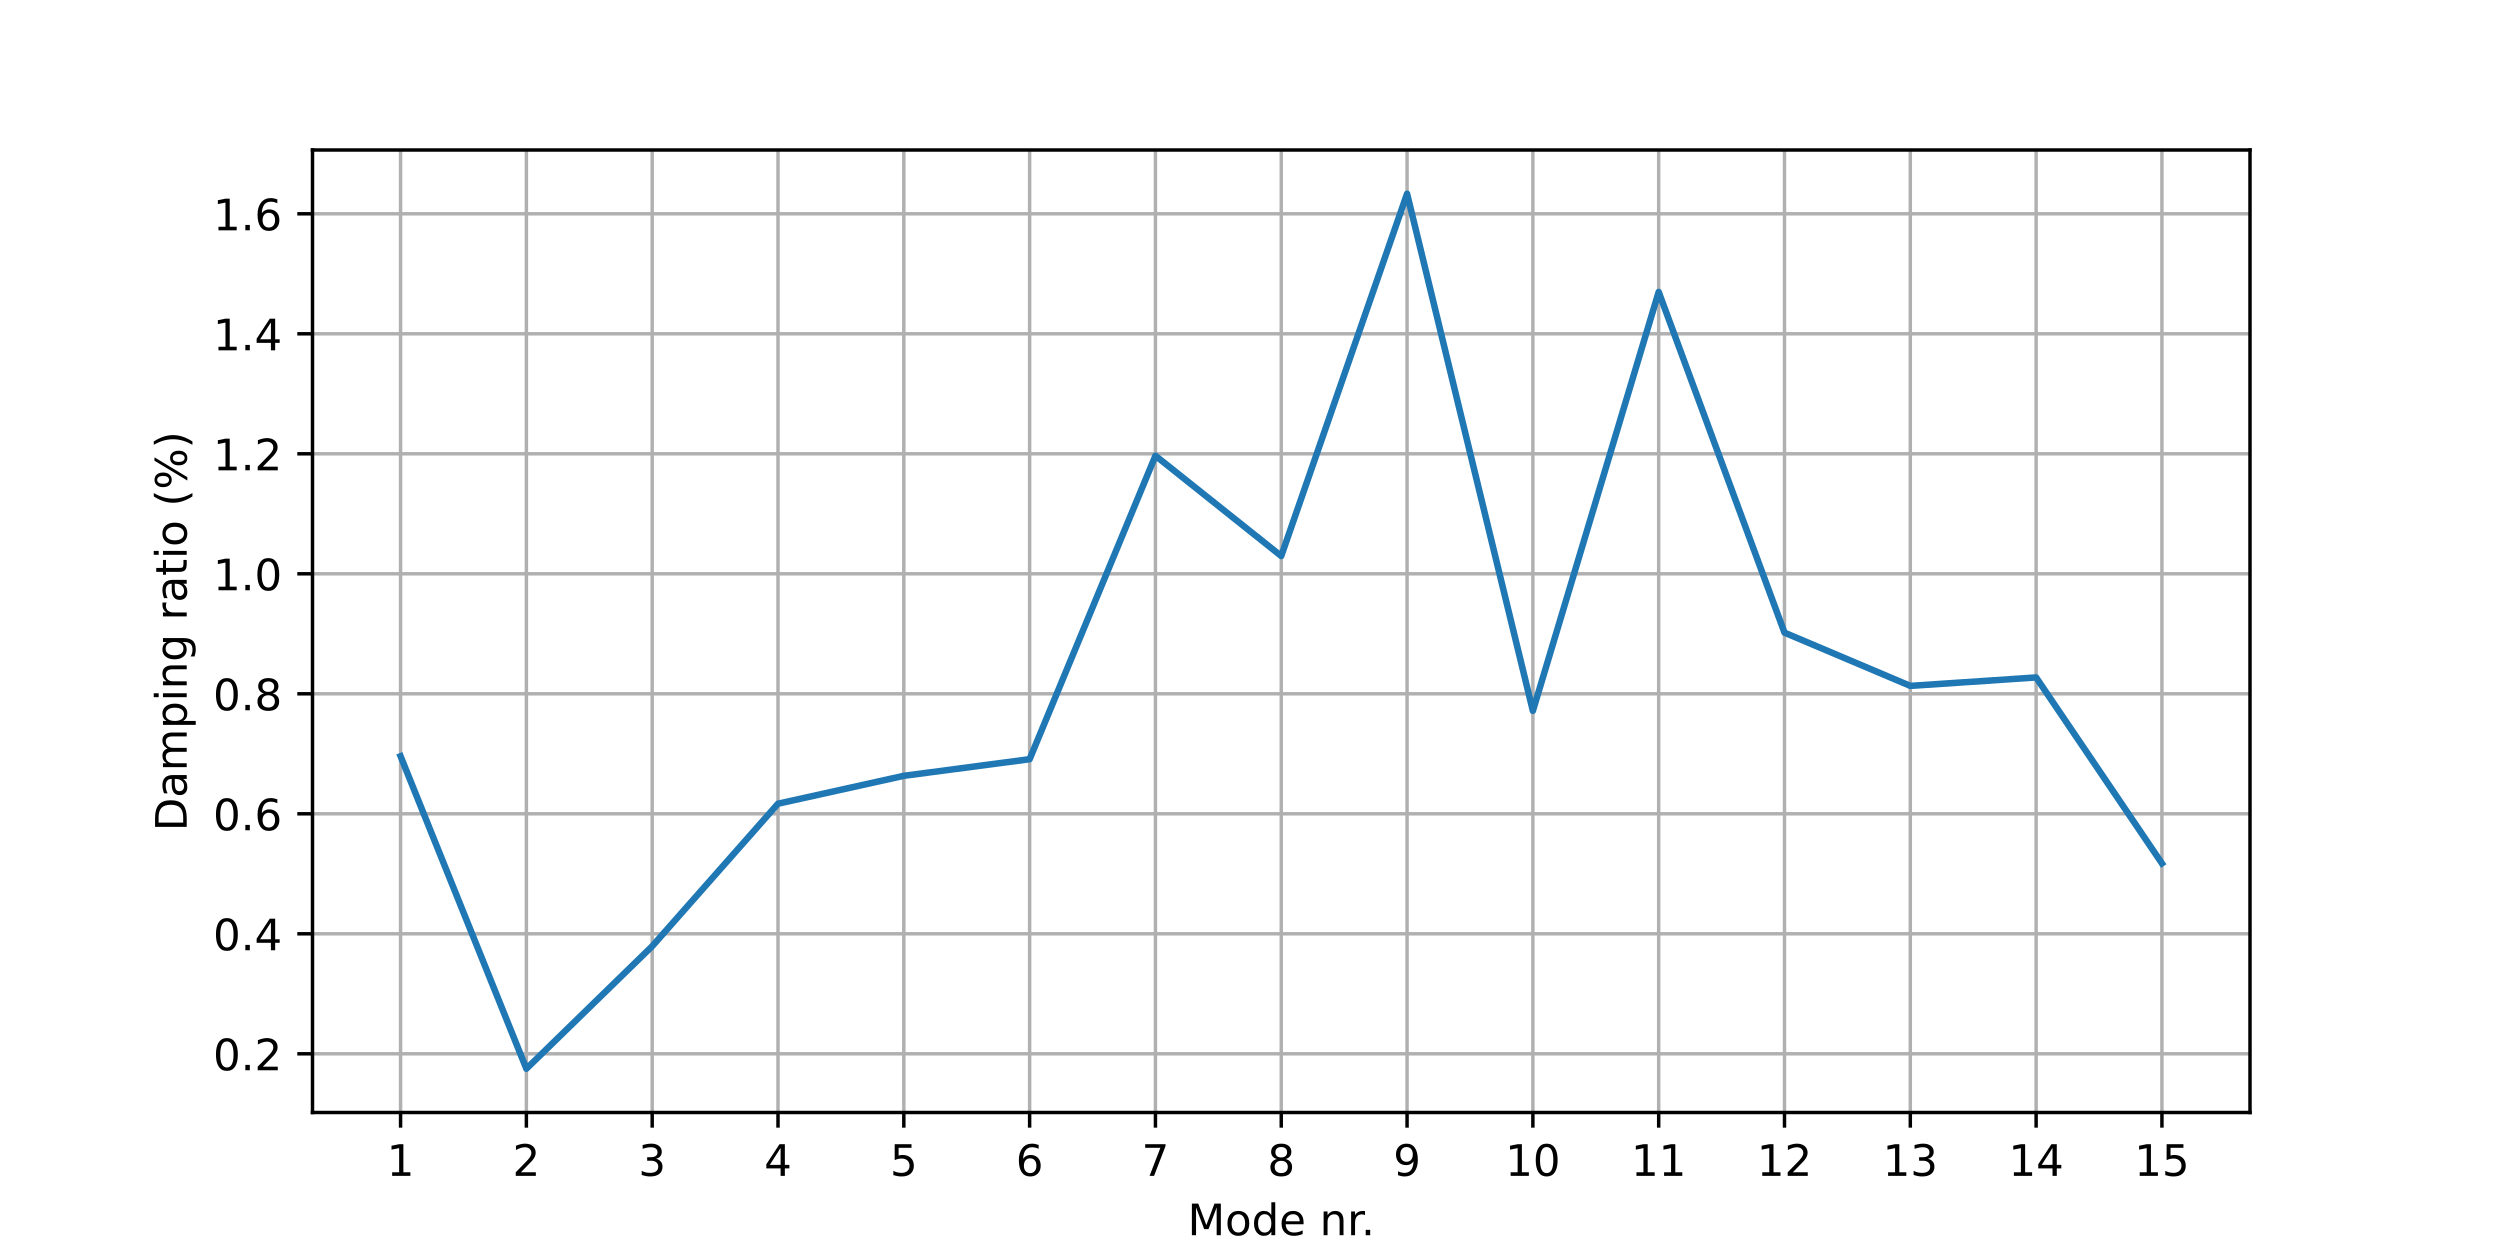
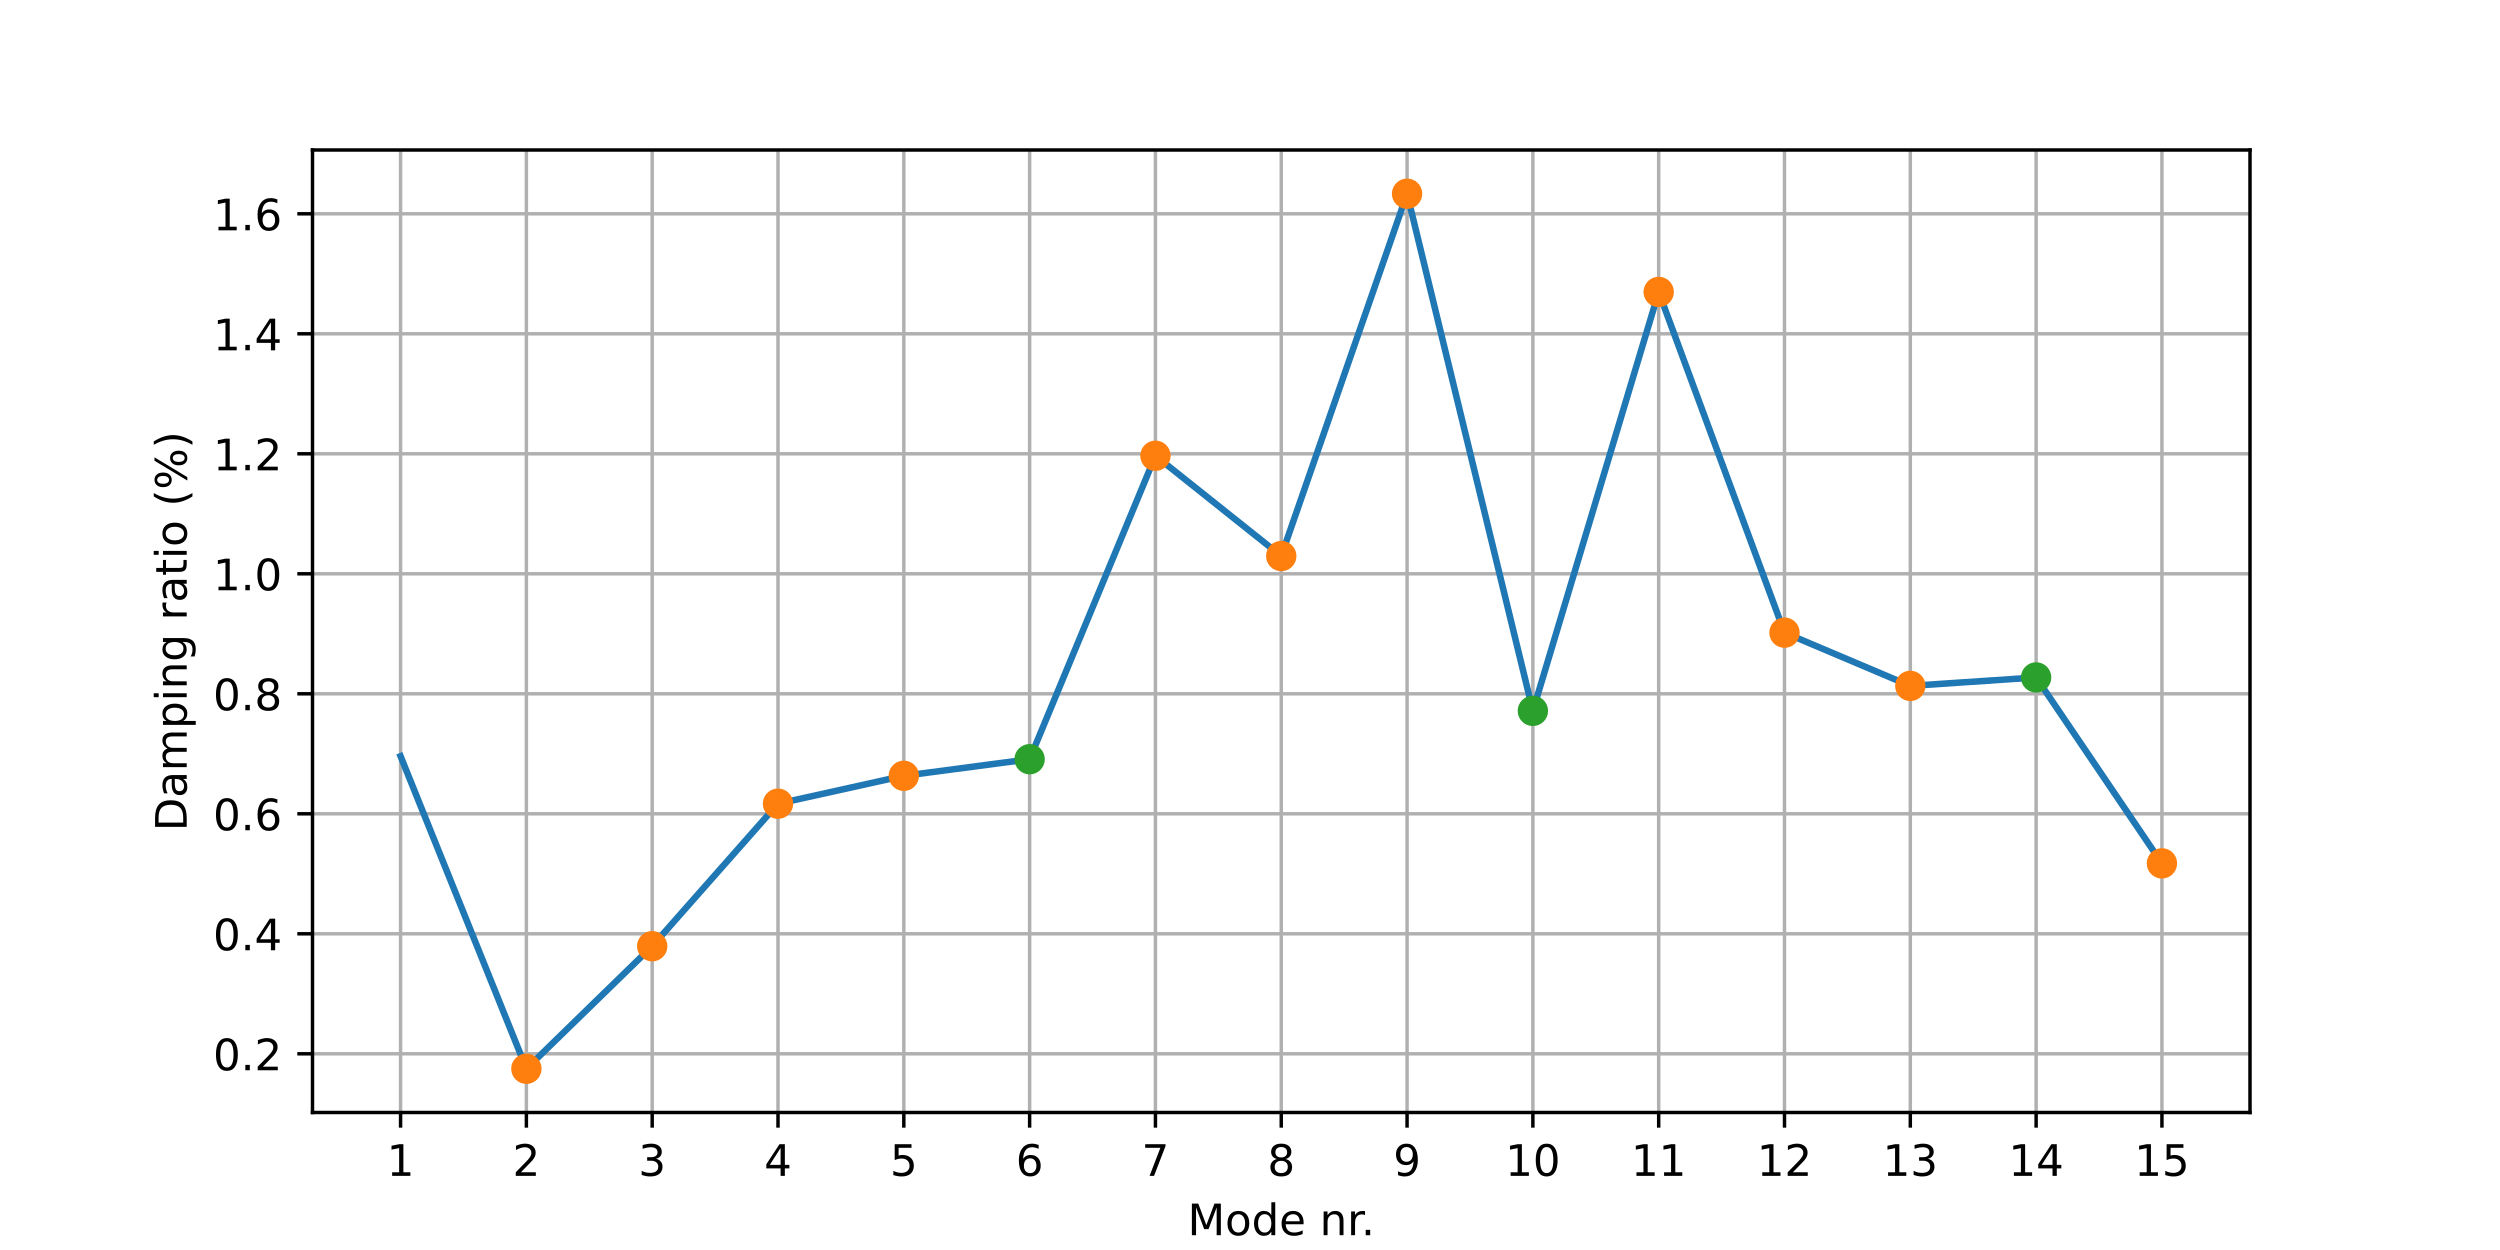
<svg xmlns="http://www.w3.org/2000/svg" xmlns:xlink="http://www.w3.org/1999/xlink" width="576pt" height="288pt" viewBox="0 0 576 288" version="1.1">
  <defs>
    <style type="text/css">*{stroke-linejoin: round; stroke-linecap: butt}</style>
  </defs>
  <g id="figure_1">
    <g id="patch_1">
      <path d="M 0 288  L 576 288  L 576 0  L 0 0  z " style="fill: #ffffff" />
    </g>
    <g id="axes_1">
      <g id="patch_2">
        <path d="M 72 256.32  L 518.4 256.32  L 518.4 34.56  L 72 34.56  z " style="fill: #ffffff" />
      </g>
      <g id="matplotlib.axis_1">
        <g id="xtick_1">
          <g id="line2d_1">
-             <path d="M 92.291 256.32  L 92.291 34.56  " clip-path="url(#p179d48eb1f)" style="fill: none; stroke: #b0b0b0; stroke-width: 0.8; stroke-linecap: square" />
+             <path d="M 92.291 256.32  L 92.291 34.56  " clip-path="url(#p9d456d7a61)" style="fill: none; stroke: #b0b0b0; stroke-width: 0.8; stroke-linecap: square" />
          </g>
          <g id="line2d_2">
            <defs>
-               <path id="mab78b37a7e" d="M 0 0  L 0 3.5  " style="stroke: #000000; stroke-width: 0.8" />
+               <path id="m9a176dfa15" d="M 0 0  L 0 3.5  " style="stroke: #000000; stroke-width: 0.8" />
            </defs>
            <g>
-               <use xlink:href="#mab78b37a7e" x="92.291" y="256.32" style="stroke: #000000; stroke-width: 0.8" />
+               <use xlink:href="#m9a176dfa15" x="92.291" y="256.32" style="stroke: #000000; stroke-width: 0.8" />
            </g>
          </g>
          <g id="text_1">
            <g transform="translate(89.10966 270.9184) scale(0.1 -0.1)">
              <defs>
                <path id="DejaVuSans-31" d="M 794 531  L 1825 531  L 1825 4091  L 703 3866  L 703 4441  L 1819 4666  L 2450 4666  L 2450 531  L 3481 531  L 3481 0  L 794 0  L 794 531  z " transform="scale(0.015625)" />
              </defs>
              <use xlink:href="#DejaVuSans-31" />
            </g>
          </g>
        </g>
        <g id="xtick_2">
          <g id="line2d_3">
-             <path d="M 121.278 256.32  L 121.278 34.56  " clip-path="url(#p179d48eb1f)" style="fill: none; stroke: #b0b0b0; stroke-width: 0.8; stroke-linecap: square" />
+             <path d="M 121.278 256.32  L 121.278 34.56  " clip-path="url(#p9d456d7a61)" style="fill: none; stroke: #b0b0b0; stroke-width: 0.8; stroke-linecap: square" />
          </g>
          <g id="line2d_4">
            <g>
-               <use xlink:href="#mab78b37a7e" x="121.278" y="256.32" style="stroke: #000000; stroke-width: 0.8" />
+               <use xlink:href="#m9a176dfa15" x="121.278" y="256.32" style="stroke: #000000; stroke-width: 0.8" />
            </g>
          </g>
          <g id="text_2">
            <g transform="translate(118.0967 270.9184) scale(0.1 -0.1)">
              <defs>
                <path id="DejaVuSans-32" d="M 1228 531  L 3431 531  L 3431 0  L 469 0  L 469 531  Q 828 903 1448 1529  Q 2069 2156 2228 2338  Q 2531 2678 2651 2914  Q 2772 3150 2772 3378  Q 2772 3750 2511 3984  Q 2250 4219 1831 4219  Q 1534 4219 1204 4116  Q 875 4013 500 3803  L 500 4441  Q 881 4594 1212 4672  Q 1544 4750 1819 4750  Q 2544 4750 2975 4387  Q 3406 4025 3406 3419  Q 3406 3131 3298 2873  Q 3191 2616 2906 2266  Q 2828 2175 2409 1742  Q 1991 1309 1228 531  z " transform="scale(0.015625)" />
              </defs>
              <use xlink:href="#DejaVuSans-32" />
            </g>
          </g>
        </g>
        <g id="xtick_3">
          <g id="line2d_5">
-             <path d="M 150.265 256.32  L 150.265 34.56  " clip-path="url(#p179d48eb1f)" style="fill: none; stroke: #b0b0b0; stroke-width: 0.8; stroke-linecap: square" />
+             <path d="M 150.265 256.32  L 150.265 34.56  " clip-path="url(#p9d456d7a61)" style="fill: none; stroke: #b0b0b0; stroke-width: 0.8; stroke-linecap: square" />
          </g>
          <g id="line2d_6">
            <g>
-               <use xlink:href="#mab78b37a7e" x="150.265" y="256.32" style="stroke: #000000; stroke-width: 0.8" />
+               <use xlink:href="#m9a176dfa15" x="150.265" y="256.32" style="stroke: #000000; stroke-width: 0.8" />
            </g>
          </g>
          <g id="text_3">
            <g transform="translate(147.0837 270.9184) scale(0.1 -0.1)">
              <defs>
                <path id="DejaVuSans-33" d="M 2597 2516  Q 3050 2419 3304 2112  Q 3559 1806 3559 1356  Q 3559 666 3084 287  Q 2609 -91 1734 -91  Q 1441 -91 1130 -33  Q 819 25 488 141  L 488 750  Q 750 597 1062 519  Q 1375 441 1716 441  Q 2309 441 2620 675  Q 2931 909 2931 1356  Q 2931 1769 2642 2001  Q 2353 2234 1838 2234  L 1294 2234  L 1294 2753  L 1863 2753  Q 2328 2753 2575 2939  Q 2822 3125 2822 3475  Q 2822 3834 2567 4026  Q 2313 4219 1838 4219  Q 1578 4219 1281 4162  Q 984 4106 628 3988  L 628 4550  Q 988 4650 1302 4700  Q 1616 4750 1894 4750  Q 2613 4750 3031 4423  Q 3450 4097 3450 3541  Q 3450 3153 3228 2886  Q 3006 2619 2597 2516  z " transform="scale(0.015625)" />
              </defs>
              <use xlink:href="#DejaVuSans-33" />
            </g>
          </g>
        </g>
        <g id="xtick_4">
          <g id="line2d_7">
-             <path d="M 179.252 256.32  L 179.252 34.56  " clip-path="url(#p179d48eb1f)" style="fill: none; stroke: #b0b0b0; stroke-width: 0.8; stroke-linecap: square" />
+             <path d="M 179.252 256.32  L 179.252 34.56  " clip-path="url(#p9d456d7a61)" style="fill: none; stroke: #b0b0b0; stroke-width: 0.8; stroke-linecap: square" />
          </g>
          <g id="line2d_8">
            <g>
-               <use xlink:href="#mab78b37a7e" x="179.252" y="256.32" style="stroke: #000000; stroke-width: 0.8" />
+               <use xlink:href="#m9a176dfa15" x="179.252" y="256.32" style="stroke: #000000; stroke-width: 0.8" />
            </g>
          </g>
          <g id="text_4">
            <g transform="translate(176.0707 270.9184) scale(0.1 -0.1)">
              <defs>
                <path id="DejaVuSans-34" d="M 2419 4116  L 825 1625  L 2419 1625  L 2419 4116  z M 2253 4666  L 3047 4666  L 3047 1625  L 3713 1625  L 3713 1100  L 3047 1100  L 3047 0  L 2419 0  L 2419 1100  L 313 1100  L 313 1709  L 2253 4666  z " transform="scale(0.015625)" />
              </defs>
              <use xlink:href="#DejaVuSans-34" />
            </g>
          </g>
        </g>
        <g id="xtick_5">
          <g id="line2d_9">
-             <path d="M 208.239 256.32  L 208.239 34.56  " clip-path="url(#p179d48eb1f)" style="fill: none; stroke: #b0b0b0; stroke-width: 0.8; stroke-linecap: square" />
+             <path d="M 208.239 256.32  L 208.239 34.56  " clip-path="url(#p9d456d7a61)" style="fill: none; stroke: #b0b0b0; stroke-width: 0.8; stroke-linecap: square" />
          </g>
          <g id="line2d_10">
            <g>
-               <use xlink:href="#mab78b37a7e" x="208.239" y="256.32" style="stroke: #000000; stroke-width: 0.8" />
+               <use xlink:href="#m9a176dfa15" x="208.239" y="256.32" style="stroke: #000000; stroke-width: 0.8" />
            </g>
          </g>
          <g id="text_5">
            <g transform="translate(205.0577 270.9184) scale(0.1 -0.1)">
              <defs>
                <path id="DejaVuSans-35" d="M 691 4666  L 3169 4666  L 3169 4134  L 1269 4134  L 1269 2991  Q 1406 3038 1543 3061  Q 1681 3084 1819 3084  Q 2600 3084 3056 2656  Q 3513 2228 3513 1497  Q 3513 744 3044 326  Q 2575 -91 1722 -91  Q 1428 -91 1123 -41  Q 819 9 494 109  L 494 744  Q 775 591 1075 516  Q 1375 441 1709 441  Q 2250 441 2565 725  Q 2881 1009 2881 1497  Q 2881 1984 2565 2268  Q 2250 2553 1709 2553  Q 1456 2553 1204 2497  Q 953 2441 691 2322  L 691 4666  z " transform="scale(0.015625)" />
              </defs>
              <use xlink:href="#DejaVuSans-35" />
            </g>
          </g>
        </g>
        <g id="xtick_6">
          <g id="line2d_11">
-             <path d="M 237.226 256.32  L 237.226 34.56  " clip-path="url(#p179d48eb1f)" style="fill: none; stroke: #b0b0b0; stroke-width: 0.8; stroke-linecap: square" />
+             <path d="M 237.226 256.32  L 237.226 34.56  " clip-path="url(#p9d456d7a61)" style="fill: none; stroke: #b0b0b0; stroke-width: 0.8; stroke-linecap: square" />
          </g>
          <g id="line2d_12">
            <g>
-               <use xlink:href="#mab78b37a7e" x="237.226" y="256.32" style="stroke: #000000; stroke-width: 0.8" />
+               <use xlink:href="#m9a176dfa15" x="237.226" y="256.32" style="stroke: #000000; stroke-width: 0.8" />
            </g>
          </g>
          <g id="text_6">
            <g transform="translate(234.0447 270.9184) scale(0.1 -0.1)">
              <defs>
                <path id="DejaVuSans-36" d="M 2113 2584  Q 1688 2584 1439 2293  Q 1191 2003 1191 1497  Q 1191 994 1439 701  Q 1688 409 2113 409  Q 2538 409 2786 701  Q 3034 994 3034 1497  Q 3034 2003 2786 2293  Q 2538 2584 2113 2584  z M 3366 4563  L 3366 3988  Q 3128 4100 2886 4159  Q 2644 4219 2406 4219  Q 1781 4219 1451 3797  Q 1122 3375 1075 2522  Q 1259 2794 1537 2939  Q 1816 3084 2150 3084  Q 2853 3084 3261 2657  Q 3669 2231 3669 1497  Q 3669 778 3244 343  Q 2819 -91 2113 -91  Q 1303 -91 875 529  Q 447 1150 447 2328  Q 447 3434 972 4092  Q 1497 4750 2381 4750  Q 2619 4750 2861 4703  Q 3103 4656 3366 4563  z " transform="scale(0.015625)" />
              </defs>
              <use xlink:href="#DejaVuSans-36" />
            </g>
          </g>
        </g>
        <g id="xtick_7">
          <g id="line2d_13">
-             <path d="M 266.213 256.32  L 266.213 34.56  " clip-path="url(#p179d48eb1f)" style="fill: none; stroke: #b0b0b0; stroke-width: 0.8; stroke-linecap: square" />
+             <path d="M 266.213 256.32  L 266.213 34.56  " clip-path="url(#p9d456d7a61)" style="fill: none; stroke: #b0b0b0; stroke-width: 0.8; stroke-linecap: square" />
          </g>
          <g id="line2d_14">
            <g>
-               <use xlink:href="#mab78b37a7e" x="266.213" y="256.32" style="stroke: #000000; stroke-width: 0.8" />
+               <use xlink:href="#m9a176dfa15" x="266.213" y="256.32" style="stroke: #000000; stroke-width: 0.8" />
            </g>
          </g>
          <g id="text_7">
            <g transform="translate(263.0317 270.9184) scale(0.1 -0.1)">
              <defs>
                <path id="DejaVuSans-37" d="M 525 4666  L 3525 4666  L 3525 4397  L 1831 0  L 1172 0  L 2766 4134  L 525 4134  L 525 4666  z " transform="scale(0.015625)" />
              </defs>
              <use xlink:href="#DejaVuSans-37" />
            </g>
          </g>
        </g>
        <g id="xtick_8">
          <g id="line2d_15">
-             <path d="M 295.2 256.32  L 295.2 34.56  " clip-path="url(#p179d48eb1f)" style="fill: none; stroke: #b0b0b0; stroke-width: 0.8; stroke-linecap: square" />
+             <path d="M 295.2 256.32  L 295.2 34.56  " clip-path="url(#p9d456d7a61)" style="fill: none; stroke: #b0b0b0; stroke-width: 0.8; stroke-linecap: square" />
          </g>
          <g id="line2d_16">
            <g>
-               <use xlink:href="#mab78b37a7e" x="295.2" y="256.32" style="stroke: #000000; stroke-width: 0.8" />
+               <use xlink:href="#m9a176dfa15" x="295.2" y="256.32" style="stroke: #000000; stroke-width: 0.8" />
            </g>
          </g>
          <g id="text_8">
            <g transform="translate(292.0188 270.9184) scale(0.1 -0.1)">
              <defs>
                <path id="DejaVuSans-38" d="M 2034 2216  Q 1584 2216 1326 1975  Q 1069 1734 1069 1313  Q 1069 891 1326 650  Q 1584 409 2034 409  Q 2484 409 2743 651  Q 3003 894 3003 1313  Q 3003 1734 2745 1975  Q 2488 2216 2034 2216  z M 1403 2484  Q 997 2584 770 2862  Q 544 3141 544 3541  Q 544 4100 942 4425  Q 1341 4750 2034 4750  Q 2731 4750 3128 4425  Q 3525 4100 3525 3541  Q 3525 3141 3298 2862  Q 3072 2584 2669 2484  Q 3125 2378 3379 2068  Q 3634 1759 3634 1313  Q 3634 634 3220 271  Q 2806 -91 2034 -91  Q 1263 -91 848 271  Q 434 634 434 1313  Q 434 1759 690 2068  Q 947 2378 1403 2484  z M 1172 3481  Q 1172 3119 1398 2916  Q 1625 2713 2034 2713  Q 2441 2713 2670 2916  Q 2900 3119 2900 3481  Q 2900 3844 2670 4047  Q 2441 4250 2034 4250  Q 1625 4250 1398 4047  Q 1172 3844 1172 3481  z " transform="scale(0.015625)" />
              </defs>
              <use xlink:href="#DejaVuSans-38" />
            </g>
          </g>
        </g>
        <g id="xtick_9">
          <g id="line2d_17">
-             <path d="M 324.187 256.32  L 324.187 34.56  " clip-path="url(#p179d48eb1f)" style="fill: none; stroke: #b0b0b0; stroke-width: 0.8; stroke-linecap: square" />
+             <path d="M 324.187 256.32  L 324.187 34.56  " clip-path="url(#p9d456d7a61)" style="fill: none; stroke: #b0b0b0; stroke-width: 0.8; stroke-linecap: square" />
          </g>
          <g id="line2d_18">
            <g>
-               <use xlink:href="#mab78b37a7e" x="324.187" y="256.32" style="stroke: #000000; stroke-width: 0.8" />
+               <use xlink:href="#m9a176dfa15" x="324.187" y="256.32" style="stroke: #000000; stroke-width: 0.8" />
            </g>
          </g>
          <g id="text_9">
            <g transform="translate(321.0058 270.9184) scale(0.1 -0.1)">
              <defs>
                <path id="DejaVuSans-39" d="M 703 97  L 703 672  Q 941 559 1184 500  Q 1428 441 1663 441  Q 2288 441 2617 861  Q 2947 1281 2994 2138  Q 2813 1869 2534 1725  Q 2256 1581 1919 1581  Q 1219 1581 811 2004  Q 403 2428 403 3163  Q 403 3881 828 4315  Q 1253 4750 1959 4750  Q 2769 4750 3195 4129  Q 3622 3509 3622 2328  Q 3622 1225 3098 567  Q 2575 -91 1691 -91  Q 1453 -91 1209 -44  Q 966 3 703 97  z M 1959 2075  Q 2384 2075 2632 2365  Q 2881 2656 2881 3163  Q 2881 3666 2632 3958  Q 2384 4250 1959 4250  Q 1534 4250 1286 3958  Q 1038 3666 1038 3163  Q 1038 2656 1286 2365  Q 1534 2075 1959 2075  z " transform="scale(0.015625)" />
              </defs>
              <use xlink:href="#DejaVuSans-39" />
            </g>
          </g>
        </g>
        <g id="xtick_10">
          <g id="line2d_19">
-             <path d="M 353.174 256.32  L 353.174 34.56  " clip-path="url(#p179d48eb1f)" style="fill: none; stroke: #b0b0b0; stroke-width: 0.8; stroke-linecap: square" />
+             <path d="M 353.174 256.32  L 353.174 34.56  " clip-path="url(#p9d456d7a61)" style="fill: none; stroke: #b0b0b0; stroke-width: 0.8; stroke-linecap: square" />
          </g>
          <g id="line2d_20">
            <g>
-               <use xlink:href="#mab78b37a7e" x="353.174" y="256.32" style="stroke: #000000; stroke-width: 0.8" />
+               <use xlink:href="#m9a176dfa15" x="353.174" y="256.32" style="stroke: #000000; stroke-width: 0.8" />
            </g>
          </g>
          <g id="text_10">
            <g transform="translate(346.8115 270.9184) scale(0.1 -0.1)">
              <defs>
                <path id="DejaVuSans-30" d="M 2034 4250  Q 1547 4250 1301 3770  Q 1056 3291 1056 2328  Q 1056 1369 1301 889  Q 1547 409 2034 409  Q 2525 409 2770 889  Q 3016 1369 3016 2328  Q 3016 3291 2770 3770  Q 2525 4250 2034 4250  z M 2034 4750  Q 2819 4750 3233 4129  Q 3647 3509 3647 2328  Q 3647 1150 3233 529  Q 2819 -91 2034 -91  Q 1250 -91 836 529  Q 422 1150 422 2328  Q 422 3509 836 4129  Q 1250 4750 2034 4750  z " transform="scale(0.015625)" />
              </defs>
              <use xlink:href="#DejaVuSans-31" />
              <use xlink:href="#DejaVuSans-30" x="63.623" />
            </g>
          </g>
        </g>
        <g id="xtick_11">
          <g id="line2d_21">
-             <path d="M 382.161 256.32  L 382.161 34.56  " clip-path="url(#p179d48eb1f)" style="fill: none; stroke: #b0b0b0; stroke-width: 0.8; stroke-linecap: square" />
+             <path d="M 382.161 256.32  L 382.161 34.56  " clip-path="url(#p9d456d7a61)" style="fill: none; stroke: #b0b0b0; stroke-width: 0.8; stroke-linecap: square" />
          </g>
          <g id="line2d_22">
            <g>
-               <use xlink:href="#mab78b37a7e" x="382.161" y="256.32" style="stroke: #000000; stroke-width: 0.8" />
+               <use xlink:href="#m9a176dfa15" x="382.161" y="256.32" style="stroke: #000000; stroke-width: 0.8" />
            </g>
          </g>
          <g id="text_11">
            <g transform="translate(375.7985 270.9184) scale(0.1 -0.1)">
              <use xlink:href="#DejaVuSans-31" />
              <use xlink:href="#DejaVuSans-31" x="63.623" />
            </g>
          </g>
        </g>
        <g id="xtick_12">
          <g id="line2d_23">
-             <path d="M 411.148 256.32  L 411.148 34.56  " clip-path="url(#p179d48eb1f)" style="fill: none; stroke: #b0b0b0; stroke-width: 0.8; stroke-linecap: square" />
+             <path d="M 411.148 256.32  L 411.148 34.56  " clip-path="url(#p9d456d7a61)" style="fill: none; stroke: #b0b0b0; stroke-width: 0.8; stroke-linecap: square" />
          </g>
          <g id="line2d_24">
            <g>
-               <use xlink:href="#mab78b37a7e" x="411.148" y="256.32" style="stroke: #000000; stroke-width: 0.8" />
+               <use xlink:href="#m9a176dfa15" x="411.148" y="256.32" style="stroke: #000000; stroke-width: 0.8" />
            </g>
          </g>
          <g id="text_12">
            <g transform="translate(404.7856 270.9184) scale(0.1 -0.1)">
              <use xlink:href="#DejaVuSans-31" />
              <use xlink:href="#DejaVuSans-32" x="63.623" />
            </g>
          </g>
        </g>
        <g id="xtick_13">
          <g id="line2d_25">
-             <path d="M 440.135 256.32  L 440.135 34.56  " clip-path="url(#p179d48eb1f)" style="fill: none; stroke: #b0b0b0; stroke-width: 0.8; stroke-linecap: square" />
+             <path d="M 440.135 256.32  L 440.135 34.56  " clip-path="url(#p9d456d7a61)" style="fill: none; stroke: #b0b0b0; stroke-width: 0.8; stroke-linecap: square" />
          </g>
          <g id="line2d_26">
            <g>
-               <use xlink:href="#mab78b37a7e" x="440.135" y="256.32" style="stroke: #000000; stroke-width: 0.8" />
+               <use xlink:href="#m9a176dfa15" x="440.135" y="256.32" style="stroke: #000000; stroke-width: 0.8" />
            </g>
          </g>
          <g id="text_13">
            <g transform="translate(433.7726 270.9184) scale(0.1 -0.1)">
              <use xlink:href="#DejaVuSans-31" />
              <use xlink:href="#DejaVuSans-33" x="63.623" />
            </g>
          </g>
        </g>
        <g id="xtick_14">
          <g id="line2d_27">
-             <path d="M 469.122 256.32  L 469.122 34.56  " clip-path="url(#p179d48eb1f)" style="fill: none; stroke: #b0b0b0; stroke-width: 0.8; stroke-linecap: square" />
+             <path d="M 469.122 256.32  L 469.122 34.56  " clip-path="url(#p9d456d7a61)" style="fill: none; stroke: #b0b0b0; stroke-width: 0.8; stroke-linecap: square" />
          </g>
          <g id="line2d_28">
            <g>
-               <use xlink:href="#mab78b37a7e" x="469.122" y="256.32" style="stroke: #000000; stroke-width: 0.8" />
+               <use xlink:href="#m9a176dfa15" x="469.122" y="256.32" style="stroke: #000000; stroke-width: 0.8" />
            </g>
          </g>
          <g id="text_14">
            <g transform="translate(462.7596 270.9184) scale(0.1 -0.1)">
              <use xlink:href="#DejaVuSans-31" />
              <use xlink:href="#DejaVuSans-34" x="63.623" />
            </g>
          </g>
        </g>
        <g id="xtick_15">
          <g id="line2d_29">
-             <path d="M 498.109 256.32  L 498.109 34.56  " clip-path="url(#p179d48eb1f)" style="fill: none; stroke: #b0b0b0; stroke-width: 0.8; stroke-linecap: square" />
+             <path d="M 498.109 256.32  L 498.109 34.56  " clip-path="url(#p9d456d7a61)" style="fill: none; stroke: #b0b0b0; stroke-width: 0.8; stroke-linecap: square" />
          </g>
          <g id="line2d_30">
            <g>
-               <use xlink:href="#mab78b37a7e" x="498.109" y="256.32" style="stroke: #000000; stroke-width: 0.8" />
+               <use xlink:href="#m9a176dfa15" x="498.109" y="256.32" style="stroke: #000000; stroke-width: 0.8" />
            </g>
          </g>
          <g id="text_15">
            <g transform="translate(491.7466 270.9184) scale(0.1 -0.1)">
              <use xlink:href="#DejaVuSans-31" />
              <use xlink:href="#DejaVuSans-35" x="63.623" />
            </g>
          </g>
        </g>
        <g id="text_16">
          <g transform="translate(273.6297 284.5966) scale(0.1 -0.1)">
            <defs>
              <path id="DejaVuSans-4d" d="M 628 4666  L 1569 4666  L 2759 1491  L 3956 4666  L 4897 4666  L 4897 0  L 4281 0  L 4281 4097  L 3078 897  L 2444 897  L 1241 4097  L 1241 0  L 628 0  L 628 4666  z " transform="scale(0.015625)" />
              <path id="DejaVuSans-6f" d="M 1959 3097  Q 1497 3097 1228 2736  Q 959 2375 959 1747  Q 959 1119 1226 758  Q 1494 397 1959 397  Q 2419 397 2687 759  Q 2956 1122 2956 1747  Q 2956 2369 2687 2733  Q 2419 3097 1959 3097  z M 1959 3584  Q 2709 3584 3137 3096  Q 3566 2609 3566 1747  Q 3566 888 3137 398  Q 2709 -91 1959 -91  Q 1206 -91 779 398  Q 353 888 353 1747  Q 353 2609 779 3096  Q 1206 3584 1959 3584  z " transform="scale(0.015625)" />
              <path id="DejaVuSans-64" d="M 2906 2969  L 2906 4863  L 3481 4863  L 3481 0  L 2906 0  L 2906 525  Q 2725 213 2448 61  Q 2172 -91 1784 -91  Q 1150 -91 751 415  Q 353 922 353 1747  Q 353 2572 751 3078  Q 1150 3584 1784 3584  Q 2172 3584 2448 3432  Q 2725 3281 2906 2969  z M 947 1747  Q 947 1113 1208 752  Q 1469 391 1925 391  Q 2381 391 2643 752  Q 2906 1113 2906 1747  Q 2906 2381 2643 2742  Q 2381 3103 1925 3103  Q 1469 3103 1208 2742  Q 947 2381 947 1747  z " transform="scale(0.015625)" />
              <path id="DejaVuSans-65" d="M 3597 1894  L 3597 1613  L 953 1613  Q 991 1019 1311 708  Q 1631 397 2203 397  Q 2534 397 2845 478  Q 3156 559 3463 722  L 3463 178  Q 3153 47 2828 -22  Q 2503 -91 2169 -91  Q 1331 -91 842 396  Q 353 884 353 1716  Q 353 2575 817 3079  Q 1281 3584 2069 3584  Q 2775 3584 3186 3129  Q 3597 2675 3597 1894  z M 3022 2063  Q 3016 2534 2758 2815  Q 2500 3097 2075 3097  Q 1594 3097 1305 2825  Q 1016 2553 972 2059  L 3022 2063  z " transform="scale(0.015625)" />
              <path id="DejaVuSans-20" transform="scale(0.015625)" />
              <path id="DejaVuSans-6e" d="M 3513 2113  L 3513 0  L 2938 0  L 2938 2094  Q 2938 2591 2744 2837  Q 2550 3084 2163 3084  Q 1697 3084 1428 2787  Q 1159 2491 1159 1978  L 1159 0  L 581 0  L 581 3500  L 1159 3500  L 1159 2956  Q 1366 3272 1645 3428  Q 1925 3584 2291 3584  Q 2894 3584 3203 3211  Q 3513 2838 3513 2113  z " transform="scale(0.015625)" />
              <path id="DejaVuSans-72" d="M 2631 2963  Q 2534 3019 2420 3045  Q 2306 3072 2169 3072  Q 1681 3072 1420 2755  Q 1159 2438 1159 1844  L 1159 0  L 581 0  L 581 3500  L 1159 3500  L 1159 2956  Q 1341 3275 1631 3429  Q 1922 3584 2338 3584  Q 2397 3584 2469 3576  Q 2541 3569 2628 3553  L 2631 2963  z " transform="scale(0.015625)" />
              <path id="DejaVuSans-2e" d="M 684 794  L 1344 794  L 1344 0  L 684 0  L 684 794  z " transform="scale(0.015625)" />
            </defs>
            <use xlink:href="#DejaVuSans-4d" />
            <use xlink:href="#DejaVuSans-6f" x="86.279" />
            <use xlink:href="#DejaVuSans-64" x="147.461" />
            <use xlink:href="#DejaVuSans-65" x="210.938" />
            <use xlink:href="#DejaVuSans-20" x="272.461" />
            <use xlink:href="#DejaVuSans-6e" x="304.248" />
            <use xlink:href="#DejaVuSans-72" x="367.627" />
            <use xlink:href="#DejaVuSans-2e" x="399.615" />
          </g>
        </g>
      </g>
      <g id="matplotlib.axis_2">
        <g id="ytick_1">
          <g id="line2d_31">
-             <path d="M 72 242.792  L 518.4 242.792  " clip-path="url(#p179d48eb1f)" style="fill: none; stroke: #b0b0b0; stroke-width: 0.8; stroke-linecap: square" />
+             <path d="M 72 242.792  L 518.4 242.792  " clip-path="url(#p9d456d7a61)" style="fill: none; stroke: #b0b0b0; stroke-width: 0.8; stroke-linecap: square" />
          </g>
          <g id="line2d_32">
            <defs>
-               <path id="m38a45d6229" d="M 0 0  L -3.5 0  " style="stroke: #000000; stroke-width: 0.8" />
+               <path id="m68cd8444a7" d="M 0 0  L -3.5 0  " style="stroke: #000000; stroke-width: 0.8" />
            </defs>
            <g>
-               <use xlink:href="#m38a45d6229" x="72" y="242.792" style="stroke: #000000; stroke-width: 0.8" />
+               <use xlink:href="#m68cd8444a7" x="72" y="242.792" style="stroke: #000000; stroke-width: 0.8" />
            </g>
          </g>
          <g id="text_17">
            <g transform="translate(49.09687 246.5916) scale(0.1 -0.1)">
              <use xlink:href="#DejaVuSans-30" />
              <use xlink:href="#DejaVuSans-2e" x="63.623" />
              <use xlink:href="#DejaVuSans-32" x="95.41" />
            </g>
          </g>
        </g>
        <g id="ytick_2">
          <g id="line2d_33">
-             <path d="M 72 215.146  L 518.4 215.146  " clip-path="url(#p179d48eb1f)" style="fill: none; stroke: #b0b0b0; stroke-width: 0.8; stroke-linecap: square" />
+             <path d="M 72 215.146  L 518.4 215.146  " clip-path="url(#p9d456d7a61)" style="fill: none; stroke: #b0b0b0; stroke-width: 0.8; stroke-linecap: square" />
          </g>
          <g id="line2d_34">
            <g>
-               <use xlink:href="#m38a45d6229" x="72" y="215.146" style="stroke: #000000; stroke-width: 0.8" />
+               <use xlink:href="#m68cd8444a7" x="72" y="215.146" style="stroke: #000000; stroke-width: 0.8" />
            </g>
          </g>
          <g id="text_18">
            <g transform="translate(49.09687 218.9447) scale(0.1 -0.1)">
              <use xlink:href="#DejaVuSans-30" />
              <use xlink:href="#DejaVuSans-2e" x="63.623" />
              <use xlink:href="#DejaVuSans-34" x="95.41" />
            </g>
          </g>
        </g>
        <g id="ytick_3">
          <g id="line2d_35">
-             <path d="M 72 187.499  L 518.4 187.499  " clip-path="url(#p179d48eb1f)" style="fill: none; stroke: #b0b0b0; stroke-width: 0.8; stroke-linecap: square" />
+             <path d="M 72 187.499  L 518.4 187.499  " clip-path="url(#p9d456d7a61)" style="fill: none; stroke: #b0b0b0; stroke-width: 0.8; stroke-linecap: square" />
          </g>
          <g id="line2d_36">
            <g>
-               <use xlink:href="#m38a45d6229" x="72" y="187.499" style="stroke: #000000; stroke-width: 0.8" />
+               <use xlink:href="#m68cd8444a7" x="72" y="187.499" style="stroke: #000000; stroke-width: 0.8" />
            </g>
          </g>
          <g id="text_19">
            <g transform="translate(49.09687 191.2979) scale(0.1 -0.1)">
              <use xlink:href="#DejaVuSans-30" />
              <use xlink:href="#DejaVuSans-2e" x="63.623" />
              <use xlink:href="#DejaVuSans-36" x="95.41" />
            </g>
          </g>
        </g>
        <g id="ytick_4">
          <g id="line2d_37">
-             <path d="M 72 159.852  L 518.4 159.852  " clip-path="url(#p179d48eb1f)" style="fill: none; stroke: #b0b0b0; stroke-width: 0.8; stroke-linecap: square" />
+             <path d="M 72 159.852  L 518.4 159.852  " clip-path="url(#p9d456d7a61)" style="fill: none; stroke: #b0b0b0; stroke-width: 0.8; stroke-linecap: square" />
          </g>
          <g id="line2d_38">
            <g>
-               <use xlink:href="#m38a45d6229" x="72" y="159.852" style="stroke: #000000; stroke-width: 0.8" />
+               <use xlink:href="#m68cd8444a7" x="72" y="159.852" style="stroke: #000000; stroke-width: 0.8" />
            </g>
          </g>
          <g id="text_20">
            <g transform="translate(49.09687 163.651) scale(0.1 -0.1)">
              <use xlink:href="#DejaVuSans-30" />
              <use xlink:href="#DejaVuSans-2e" x="63.623" />
              <use xlink:href="#DejaVuSans-38" x="95.41" />
            </g>
          </g>
        </g>
        <g id="ytick_5">
          <g id="line2d_39">
-             <path d="M 72 132.205  L 518.4 132.205  " clip-path="url(#p179d48eb1f)" style="fill: none; stroke: #b0b0b0; stroke-width: 0.8; stroke-linecap: square" />
+             <path d="M 72 132.205  L 518.4 132.205  " clip-path="url(#p9d456d7a61)" style="fill: none; stroke: #b0b0b0; stroke-width: 0.8; stroke-linecap: square" />
          </g>
          <g id="line2d_40">
            <g>
-               <use xlink:href="#m38a45d6229" x="72" y="132.205" style="stroke: #000000; stroke-width: 0.8" />
+               <use xlink:href="#m68cd8444a7" x="72" y="132.205" style="stroke: #000000; stroke-width: 0.8" />
            </g>
          </g>
          <g id="text_21">
            <g transform="translate(49.09687 136.0041) scale(0.1 -0.1)">
              <use xlink:href="#DejaVuSans-31" />
              <use xlink:href="#DejaVuSans-2e" x="63.623" />
              <use xlink:href="#DejaVuSans-30" x="95.41" />
            </g>
          </g>
        </g>
        <g id="ytick_6">
          <g id="line2d_41">
-             <path d="M 72 104.558  L 518.4 104.558  " clip-path="url(#p179d48eb1f)" style="fill: none; stroke: #b0b0b0; stroke-width: 0.8; stroke-linecap: square" />
+             <path d="M 72 104.558  L 518.4 104.558  " clip-path="url(#p9d456d7a61)" style="fill: none; stroke: #b0b0b0; stroke-width: 0.8; stroke-linecap: square" />
          </g>
          <g id="line2d_42">
            <g>
-               <use xlink:href="#m38a45d6229" x="72" y="104.558" style="stroke: #000000; stroke-width: 0.8" />
+               <use xlink:href="#m68cd8444a7" x="72" y="104.558" style="stroke: #000000; stroke-width: 0.8" />
            </g>
          </g>
          <g id="text_22">
            <g transform="translate(49.09687 108.3572) scale(0.1 -0.1)">
              <use xlink:href="#DejaVuSans-31" />
              <use xlink:href="#DejaVuSans-2e" x="63.623" />
              <use xlink:href="#DejaVuSans-32" x="95.41" />
            </g>
          </g>
        </g>
        <g id="ytick_7">
          <g id="line2d_43">
-             <path d="M 72 76.911  L 518.4 76.911  " clip-path="url(#p179d48eb1f)" style="fill: none; stroke: #b0b0b0; stroke-width: 0.8; stroke-linecap: square" />
+             <path d="M 72 76.911  L 518.4 76.911  " clip-path="url(#p9d456d7a61)" style="fill: none; stroke: #b0b0b0; stroke-width: 0.8; stroke-linecap: square" />
          </g>
          <g id="line2d_44">
            <g>
-               <use xlink:href="#m38a45d6229" x="72" y="76.911" style="stroke: #000000; stroke-width: 0.8" />
+               <use xlink:href="#m68cd8444a7" x="72" y="76.911" style="stroke: #000000; stroke-width: 0.8" />
            </g>
          </g>
          <g id="text_23">
            <g transform="translate(49.09687 80.71036) scale(0.1 -0.1)">
              <use xlink:href="#DejaVuSans-31" />
              <use xlink:href="#DejaVuSans-2e" x="63.623" />
              <use xlink:href="#DejaVuSans-34" x="95.41" />
            </g>
          </g>
        </g>
        <g id="ytick_8">
          <g id="line2d_45">
-             <path d="M 72 49.264  L 518.4 49.264  " clip-path="url(#p179d48eb1f)" style="fill: none; stroke: #b0b0b0; stroke-width: 0.8; stroke-linecap: square" />
+             <path d="M 72 49.264  L 518.4 49.264  " clip-path="url(#p9d456d7a61)" style="fill: none; stroke: #b0b0b0; stroke-width: 0.8; stroke-linecap: square" />
          </g>
          <g id="line2d_46">
            <g>
-               <use xlink:href="#m38a45d6229" x="72" y="49.264" style="stroke: #000000; stroke-width: 0.8" />
+               <use xlink:href="#m68cd8444a7" x="72" y="49.264" style="stroke: #000000; stroke-width: 0.8" />
            </g>
          </g>
          <g id="text_24">
            <g transform="translate(49.09687 53.06348) scale(0.1 -0.1)">
              <use xlink:href="#DejaVuSans-31" />
              <use xlink:href="#DejaVuSans-2e" x="63.623" />
              <use xlink:href="#DejaVuSans-36" x="95.41" />
            </g>
          </g>
        </g>
        <g id="text_25">
          <g transform="translate(43.01719 191.4892) rotate(-90) scale(0.1 -0.1)">
            <defs>
              <path id="DejaVuSans-44" d="M 1259 4147  L 1259 519  L 2022 519  Q 2988 519 3436 956  Q 3884 1394 3884 2338  Q 3884 3275 3436 3711  Q 2988 4147 2022 4147  L 1259 4147  z M 628 4666  L 1925 4666  Q 3281 4666 3915 4102  Q 4550 3538 4550 2338  Q 4550 1131 3912 565  Q 3275 0 1925 0  L 628 0  L 628 4666  z " transform="scale(0.015625)" />
              <path id="DejaVuSans-61" d="M 2194 1759  Q 1497 1759 1228 1600  Q 959 1441 959 1056  Q 959 750 1161 570  Q 1363 391 1709 391  Q 2188 391 2477 730  Q 2766 1069 2766 1631  L 2766 1759  L 2194 1759  z M 3341 1997  L 3341 0  L 2766 0  L 2766 531  Q 2569 213 2275 61  Q 1981 -91 1556 -91  Q 1019 -91 701 211  Q 384 513 384 1019  Q 384 1609 779 1909  Q 1175 2209 1959 2209  L 2766 2209  L 2766 2266  Q 2766 2663 2505 2880  Q 2244 3097 1772 3097  Q 1472 3097 1187 3025  Q 903 2953 641 2809  L 641 3341  Q 956 3463 1253 3523  Q 1550 3584 1831 3584  Q 2591 3584 2966 3190  Q 3341 2797 3341 1997  z " transform="scale(0.015625)" />
              <path id="DejaVuSans-6d" d="M 3328 2828  Q 3544 3216 3844 3400  Q 4144 3584 4550 3584  Q 5097 3584 5394 3201  Q 5691 2819 5691 2113  L 5691 0  L 5113 0  L 5113 2094  Q 5113 2597 4934 2840  Q 4756 3084 4391 3084  Q 3944 3084 3684 2787  Q 3425 2491 3425 1978  L 3425 0  L 2847 0  L 2847 2094  Q 2847 2600 2669 2842  Q 2491 3084 2119 3084  Q 1678 3084 1418 2786  Q 1159 2488 1159 1978  L 1159 0  L 581 0  L 581 3500  L 1159 3500  L 1159 2956  Q 1356 3278 1631 3431  Q 1906 3584 2284 3584  Q 2666 3584 2933 3390  Q 3200 3197 3328 2828  z " transform="scale(0.015625)" />
              <path id="DejaVuSans-70" d="M 1159 525  L 1159 -1331  L 581 -1331  L 581 3500  L 1159 3500  L 1159 2969  Q 1341 3281 1617 3432  Q 1894 3584 2278 3584  Q 2916 3584 3314 3078  Q 3713 2572 3713 1747  Q 3713 922 3314 415  Q 2916 -91 2278 -91  Q 1894 -91 1617 61  Q 1341 213 1159 525  z M 3116 1747  Q 3116 2381 2855 2742  Q 2594 3103 2138 3103  Q 1681 3103 1420 2742  Q 1159 2381 1159 1747  Q 1159 1113 1420 752  Q 1681 391 2138 391  Q 2594 391 2855 752  Q 3116 1113 3116 1747  z " transform="scale(0.015625)" />
              <path id="DejaVuSans-69" d="M 603 3500  L 1178 3500  L 1178 0  L 603 0  L 603 3500  z M 603 4863  L 1178 4863  L 1178 4134  L 603 4134  L 603 4863  z " transform="scale(0.015625)" />
              <path id="DejaVuSans-67" d="M 2906 1791  Q 2906 2416 2648 2759  Q 2391 3103 1925 3103  Q 1463 3103 1205 2759  Q 947 2416 947 1791  Q 947 1169 1205 825  Q 1463 481 1925 481  Q 2391 481 2648 825  Q 2906 1169 2906 1791  z M 3481 434  Q 3481 -459 3084 -895  Q 2688 -1331 1869 -1331  Q 1566 -1331 1297 -1286  Q 1028 -1241 775 -1147  L 775 -588  Q 1028 -725 1275 -790  Q 1522 -856 1778 -856  Q 2344 -856 2625 -561  Q 2906 -266 2906 331  L 2906 616  Q 2728 306 2450 153  Q 2172 0 1784 0  Q 1141 0 747 490  Q 353 981 353 1791  Q 353 2603 747 3093  Q 1141 3584 1784 3584  Q 2172 3584 2450 3431  Q 2728 3278 2906 2969  L 2906 3500  L 3481 3500  L 3481 434  z " transform="scale(0.015625)" />
              <path id="DejaVuSans-74" d="M 1172 4494  L 1172 3500  L 2356 3500  L 2356 3053  L 1172 3053  L 1172 1153  Q 1172 725 1289 603  Q 1406 481 1766 481  L 2356 481  L 2356 0  L 1766 0  Q 1100 0 847 248  Q 594 497 594 1153  L 594 3053  L 172 3053  L 172 3500  L 594 3500  L 594 4494  L 1172 4494  z " transform="scale(0.015625)" />
              <path id="DejaVuSans-28" d="M 1984 4856  Q 1566 4138 1362 3434  Q 1159 2731 1159 2009  Q 1159 1288 1364 580  Q 1569 -128 1984 -844  L 1484 -844  Q 1016 -109 783 600  Q 550 1309 550 2009  Q 550 2706 781 3412  Q 1013 4119 1484 4856  L 1984 4856  z " transform="scale(0.015625)" />
              <path id="DejaVuSans-25" d="M 4653 2053  Q 4381 2053 4226 1822  Q 4072 1591 4072 1178  Q 4072 772 4226 539  Q 4381 306 4653 306  Q 4919 306 5073 539  Q 5228 772 5228 1178  Q 5228 1588 5073 1820  Q 4919 2053 4653 2053  z M 4653 2450  Q 5147 2450 5437 2106  Q 5728 1763 5728 1178  Q 5728 594 5436 251  Q 5144 -91 4653 -91  Q 4153 -91 3862 251  Q 3572 594 3572 1178  Q 3572 1766 3864 2108  Q 4156 2450 4653 2450  z M 1428 4353  Q 1159 4353 1004 4120  Q 850 3888 850 3481  Q 850 3069 1003 2837  Q 1156 2606 1428 2606  Q 1700 2606 1854 2837  Q 2009 3069 2009 3481  Q 2009 3884 1853 4118  Q 1697 4353 1428 4353  z M 4250 4750  L 4750 4750  L 1831 -91  L 1331 -91  L 4250 4750  z M 1428 4750  Q 1922 4750 2215 4408  Q 2509 4066 2509 3481  Q 2509 2891 2217 2550  Q 1925 2209 1428 2209  Q 931 2209 642 2551  Q 353 2894 353 3481  Q 353 4063 643 4406  Q 934 4750 1428 4750  z " transform="scale(0.015625)" />
              <path id="DejaVuSans-29" d="M 513 4856  L 1013 4856  Q 1481 4119 1714 3412  Q 1947 2706 1947 2009  Q 1947 1309 1714 600  Q 1481 -109 1013 -844  L 513 -844  Q 928 -128 1133 580  Q 1338 1288 1338 2009  Q 1338 2731 1133 3434  Q 928 4138 513 4856  z " transform="scale(0.015625)" />
            </defs>
            <use xlink:href="#DejaVuSans-44" />
            <use xlink:href="#DejaVuSans-61" x="77.002" />
            <use xlink:href="#DejaVuSans-6d" x="138.281" />
            <use xlink:href="#DejaVuSans-70" x="235.693" />
            <use xlink:href="#DejaVuSans-69" x="299.17" />
            <use xlink:href="#DejaVuSans-6e" x="326.953" />
            <use xlink:href="#DejaVuSans-67" x="390.332" />
            <use xlink:href="#DejaVuSans-20" x="453.809" />
            <use xlink:href="#DejaVuSans-72" x="485.596" />
            <use xlink:href="#DejaVuSans-61" x="526.709" />
            <use xlink:href="#DejaVuSans-74" x="587.988" />
            <use xlink:href="#DejaVuSans-69" x="627.197" />
            <use xlink:href="#DejaVuSans-6f" x="654.98" />
            <use xlink:href="#DejaVuSans-20" x="716.162" />
            <use xlink:href="#DejaVuSans-28" x="747.949" />
            <use xlink:href="#DejaVuSans-25" x="786.963" />
            <use xlink:href="#DejaVuSans-29" x="881.982" />
          </g>
        </g>
      </g>
      <g id="line2d_47">
-         <path d="M 92.291 174.232  L 121.278 246.24  L 150.265 218.007  L 179.252 185.171  L 208.239 178.745  L 237.226 174.919  L 266.213 105.007  L 295.2 128.109  L 324.187 44.64  L 353.174 163.782  L 382.161 67.267  L 411.148 145.765  L 440.135 158.028  L 469.122 156.083  L 498.109 198.922  " clip-path="url(#p179d48eb1f)" style="fill: none; stroke: #1f77b4; stroke-width: 1.5; stroke-linecap: square" />
+         <path d="M 92.291 174.232  L 121.278 246.24  L 150.265 218.007  L 179.252 185.171  L 208.239 178.745  L 237.226 174.919  L 266.213 105.007  L 295.2 128.109  L 324.187 44.64  L 353.174 163.782  L 382.161 67.267  L 411.148 145.765  L 440.135 158.028  L 469.122 156.083  L 498.109 198.922  " clip-path="url(#p9d456d7a61)" style="fill: none; stroke: #1f77b4; stroke-width: 1.5; stroke-linecap: square" />
+       </g>
+       <g id="line2d_48">
+         <defs>
+           <path id="m19277a90e0" d="M 0 3  C 0.796 3 1.559 2.684 2.121 2.121  C 2.684 1.559 3 0.796 3 0  C 3 -0.796 2.684 -1.559 2.121 -2.121  C 1.559 -2.684 0.796 -3 0 -3  C -0.796 -3 -1.559 -2.684 -2.121 -2.121  C -2.684 -1.559 -3 -0.796 -3 0  C -3 0.796 -2.684 1.559 -2.121 2.121  C -1.559 2.684 -0.796 3 0 3  z " style="stroke: #ff7f0e" />
+         </defs>
+         <g clip-path="url(#p9d456d7a61)">
+           <use xlink:href="#m19277a90e0" x="121.278" y="246.24" style="fill: #ff7f0e; stroke: #ff7f0e" />
+           <use xlink:href="#m19277a90e0" x="150.265" y="218.007" style="fill: #ff7f0e; stroke: #ff7f0e" />
+           <use xlink:href="#m19277a90e0" x="179.252" y="185.171" style="fill: #ff7f0e; stroke: #ff7f0e" />
+           <use xlink:href="#m19277a90e0" x="208.239" y="178.745" style="fill: #ff7f0e; stroke: #ff7f0e" />
+           <use xlink:href="#m19277a90e0" x="266.213" y="105.007" style="fill: #ff7f0e; stroke: #ff7f0e" />
+           <use xlink:href="#m19277a90e0" x="295.2" y="128.109" style="fill: #ff7f0e; stroke: #ff7f0e" />
+           <use xlink:href="#m19277a90e0" x="324.187" y="44.64" style="fill: #ff7f0e; stroke: #ff7f0e" />
+           <use xlink:href="#m19277a90e0" x="382.161" y="67.267" style="fill: #ff7f0e; stroke: #ff7f0e" />
+           <use xlink:href="#m19277a90e0" x="411.148" y="145.765" style="fill: #ff7f0e; stroke: #ff7f0e" />
+           <use xlink:href="#m19277a90e0" x="440.135" y="158.028" style="fill: #ff7f0e; stroke: #ff7f0e" />
+           <use xlink:href="#m19277a90e0" x="498.109" y="198.922" style="fill: #ff7f0e; stroke: #ff7f0e" />
+         </g>
+       </g>
+       <g id="line2d_49">
+         <defs>
+           <path id="ma8e2b7fc63" d="M 0 3  C 0.796 3 1.559 2.684 2.121 2.121  C 2.684 1.559 3 0.796 3 0  C 3 -0.796 2.684 -1.559 2.121 -2.121  C 1.559 -2.684 0.796 -3 0 -3  C -0.796 -3 -1.559 -2.684 -2.121 -2.121  C -2.684 -1.559 -3 -0.796 -3 0  C -3 0.796 -2.684 1.559 -2.121 2.121  C -1.559 2.684 -0.796 3 0 3  z " style="stroke: #2ca02c" />
+         </defs>
+         <g clip-path="url(#p9d456d7a61)">
+           <use xlink:href="#ma8e2b7fc63" x="237.226" y="174.919" style="fill: #2ca02c; stroke: #2ca02c" />
+           <use xlink:href="#ma8e2b7fc63" x="353.174" y="163.782" style="fill: #2ca02c; stroke: #2ca02c" />
+           <use xlink:href="#ma8e2b7fc63" x="469.122" y="156.083" style="fill: #2ca02c; stroke: #2ca02c" />
+         </g>
      </g>
      <g id="patch_3">
        <path d="M 72 256.32  L 72 34.56  " style="fill: none; stroke: #000000; stroke-width: 0.8; stroke-linejoin: miter; stroke-linecap: square" />
      </g>
      <g id="patch_4">
        <path d="M 518.4 256.32  L 518.4 34.56  " style="fill: none; stroke: #000000; stroke-width: 0.8; stroke-linejoin: miter; stroke-linecap: square" />
      </g>
      <g id="patch_5">
        <path d="M 72 256.32  L 518.4 256.32  " style="fill: none; stroke: #000000; stroke-width: 0.8; stroke-linejoin: miter; stroke-linecap: square" />
      </g>
      <g id="patch_6">
        <path d="M 72 34.56  L 518.4 34.56  " style="fill: none; stroke: #000000; stroke-width: 0.8; stroke-linejoin: miter; stroke-linecap: square" />
      </g>
    </g>
  </g>
  <defs>
-     <clipPath id="p179d48eb1f">
+     <clipPath id="p9d456d7a61">
      <rect x="72" y="34.56" width="446.4" height="221.76" />
    </clipPath>
  </defs>
</svg>
